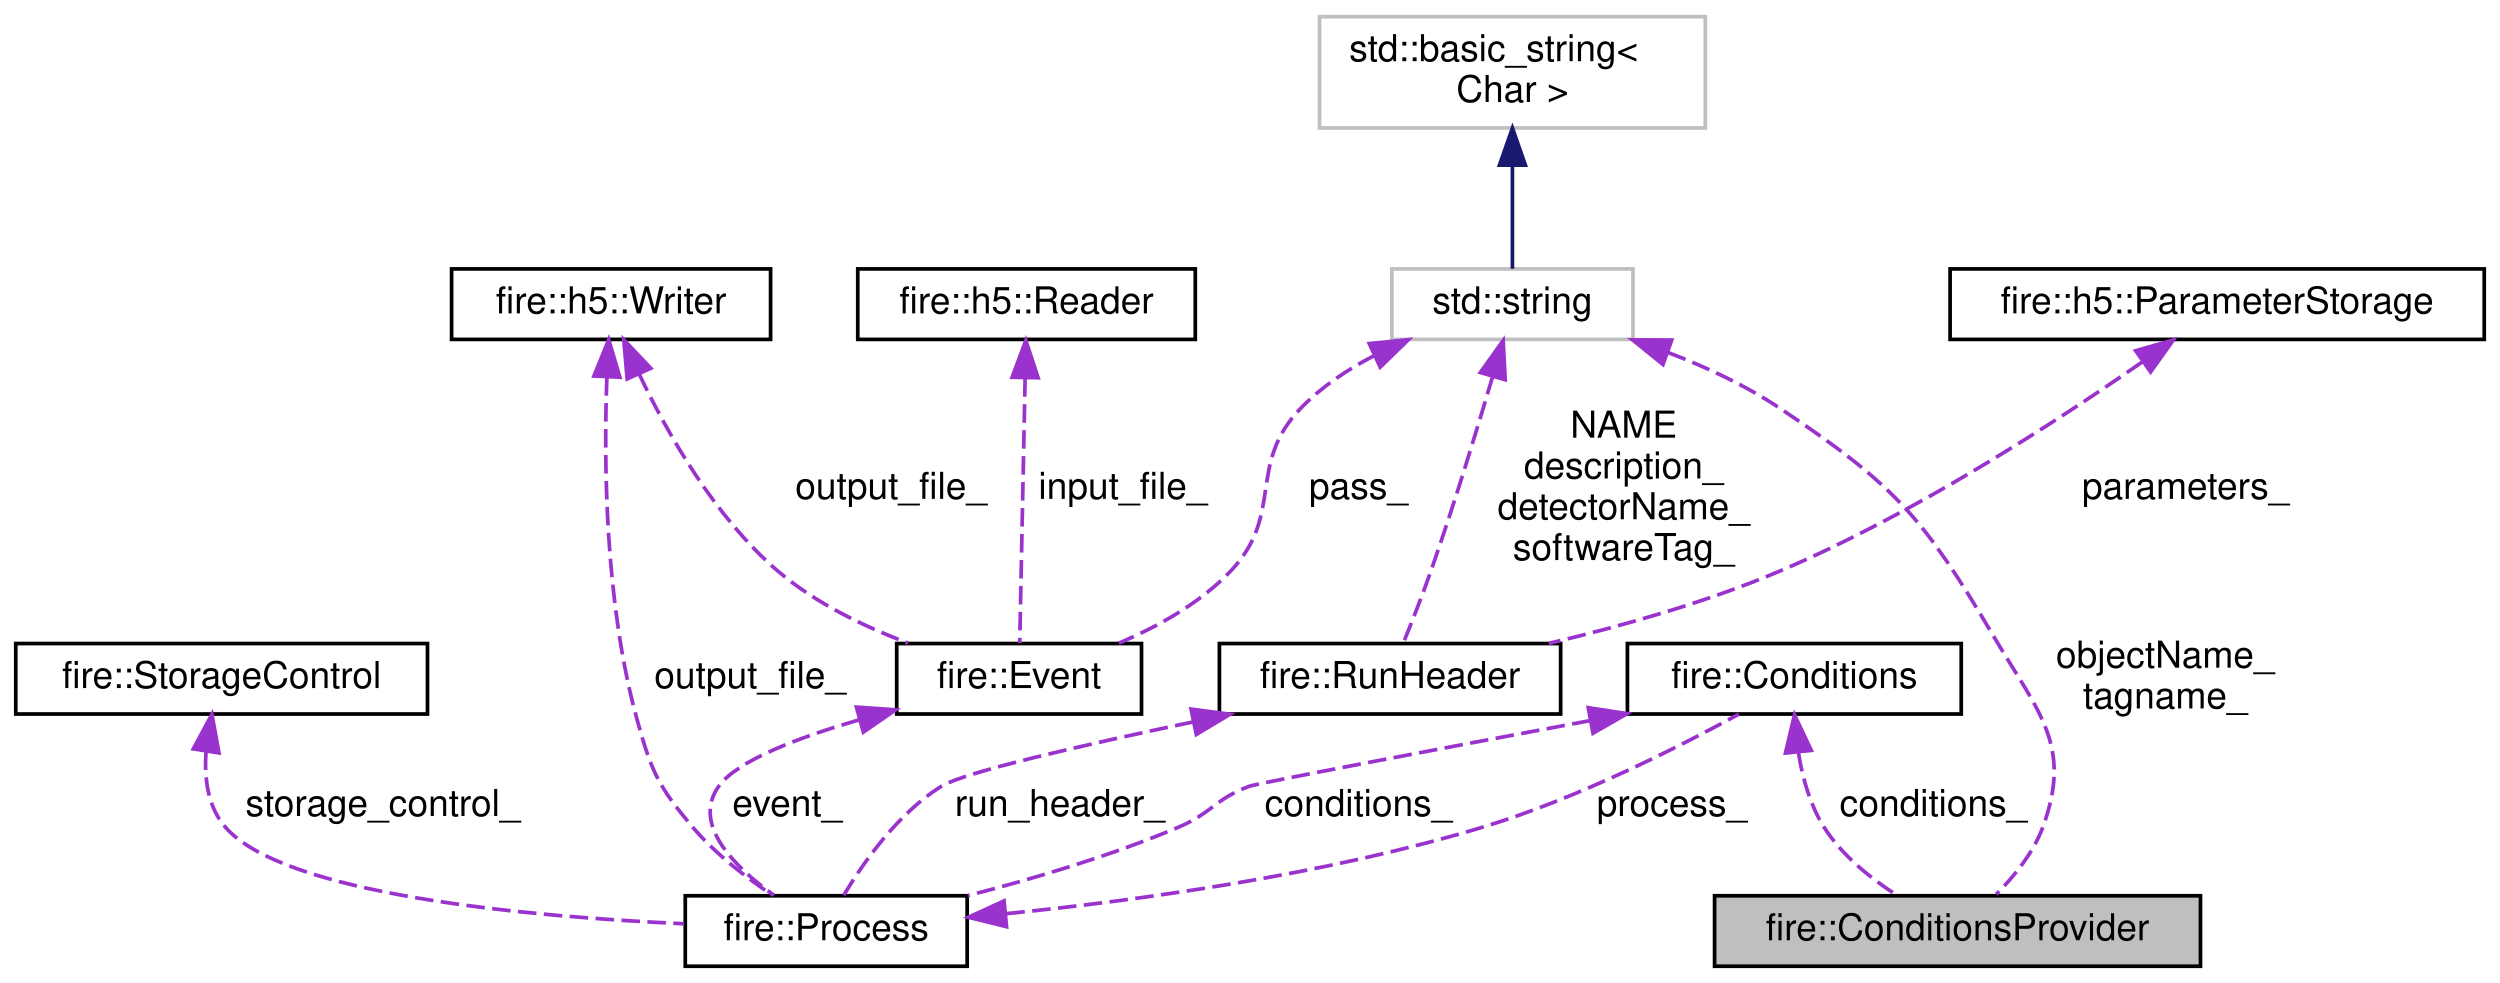
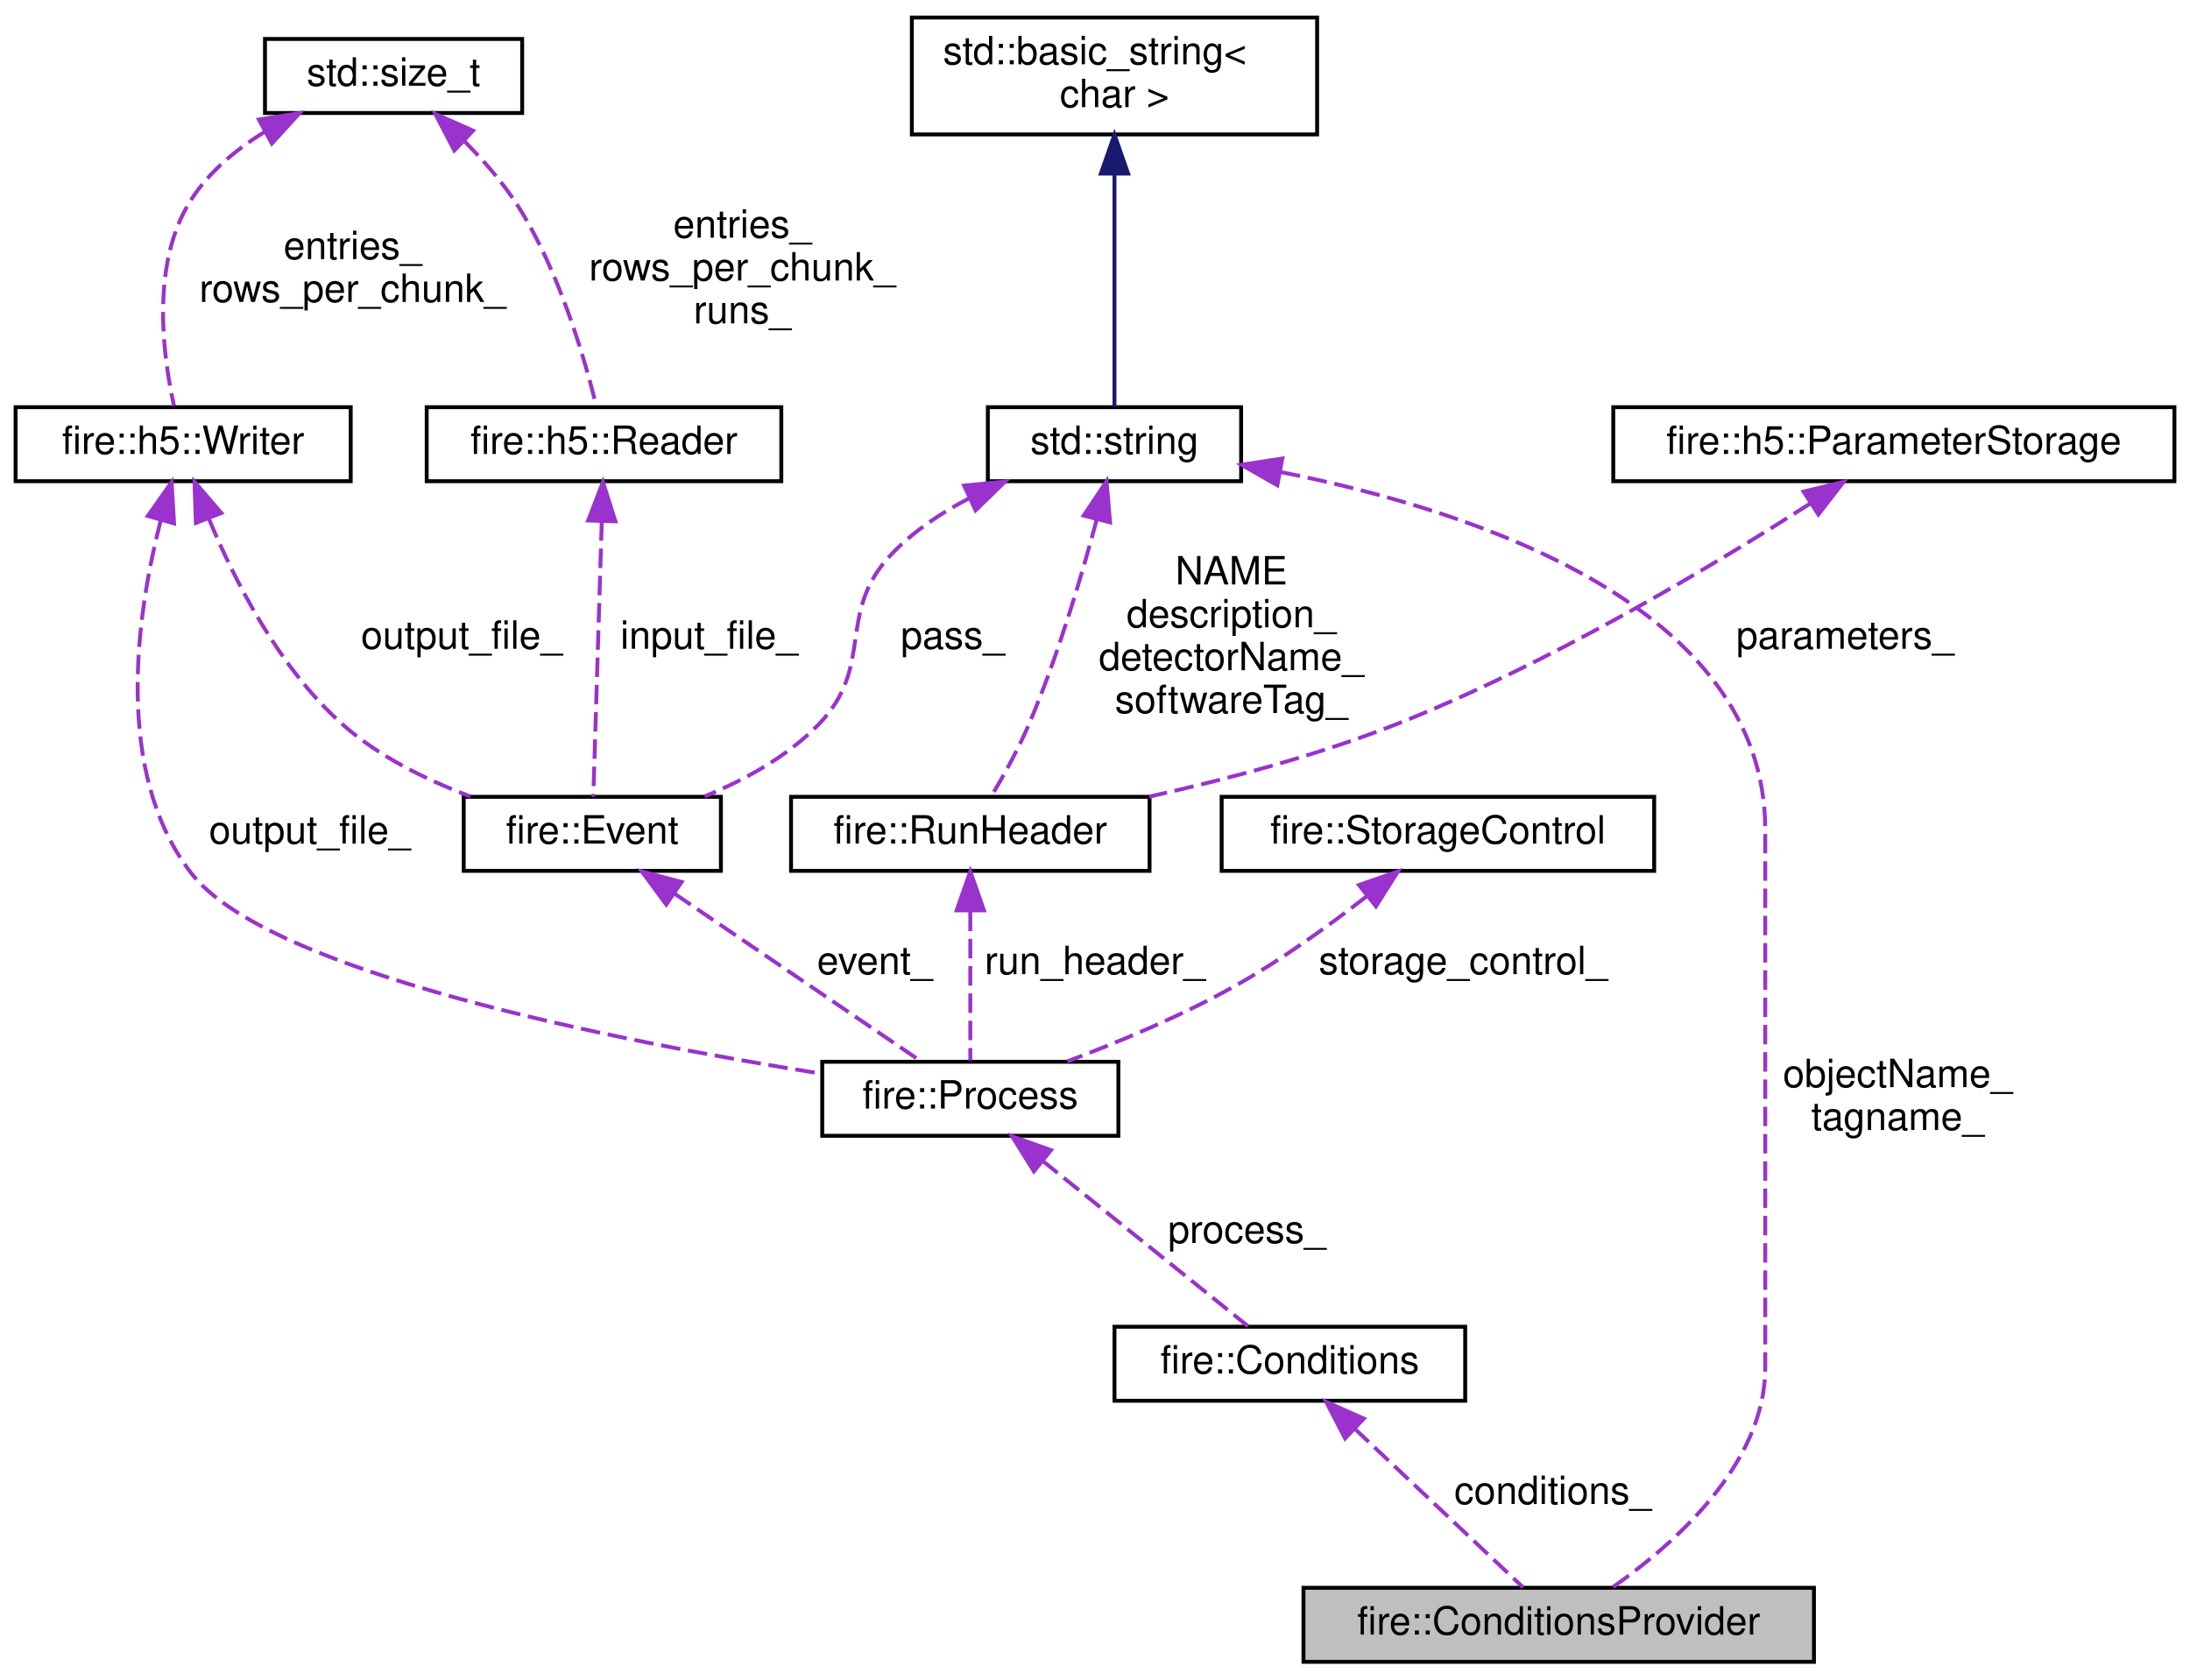
- <svg xmlns="http://www.w3.org/2000/svg" xmlns:xlink="http://www.w3.org/1999/xlink" width="674pt" height="265pt" viewBox="0.00 0.00 673.50 265.00">
-   <g id="graph0" class="graph" transform="scale(1 1) rotate(0) translate(4 261)">
+ <svg xmlns="http://www.w3.org/2000/svg" xmlns:xlink="http://www.w3.org/1999/xlink" width="562pt" height="431pt" viewBox="0.00 0.00 562.00 431.00">
+   <g id="graph0" class="graph" transform="scale(1 1) rotate(0) translate(4 427)">
    <g id="node1" class="node">
      <g id="a_node1">
        <a xlink:title="Base class for all providers of conditions objects.">
-           <polygon fill="#bfbfbf" stroke="black" points="458,-0.5 458,-19.5 589,-19.5 589,-0.5 458,-0.5" />
-           <text text-anchor="middle" x="523.5" y="-7.5" font-family="Helvetica,sans-Serif" font-size="10.00">fire::ConditionsProvider</text>
+           <polygon fill="#bfbfbf" stroke="black" points="330.5,-0.5 330.5,-19.5 461.5,-19.5 461.5,-0.5 330.5,-0.5" />
+           <text text-anchor="middle" x="396" y="-7.5" font-family="Helvetica,sans-Serif" font-size="10.00">fire::ConditionsProvider</text>
        </a>
      </g>
    </g>
    <g id="node2" class="node">
      <g id="a_node2">
        <a xlink:href="classfire_1_1Conditions.html" target="_top" xlink:title="Container and cache for conditions and conditions providers.">
-           <polygon fill="none" stroke="black" points="434.5,-68.5 434.5,-87.5 524.5,-87.5 524.5,-68.5 434.5,-68.5" />
-           <text text-anchor="middle" x="479.5" y="-75.5" font-family="Helvetica,sans-Serif" font-size="10.00">fire::Conditions</text>
+           <polygon fill="none" stroke="black" points="282,-67.5 282,-86.5 372,-86.5 372,-67.5 282,-67.5" />
+           <text text-anchor="middle" x="327" y="-74.5" font-family="Helvetica,sans-Serif" font-size="10.00">fire::Conditions</text>
        </a>
      </g>
    </g>
    <g id="edge1" class="edge">
-       <path fill="none" stroke="#9a32cd" stroke-dasharray="5,2" d="M480.63,-57.95C481.72,-51.24 483.76,-43.91 487.5,-38 492.35,-30.34 500.2,-24.08 507.33,-19.52" />
-       <polygon fill="#9a32cd" stroke="#9a32cd" points="477.11,-57.98 479.55,-68.29 484.07,-58.7 477.11,-57.98" />
-       <text text-anchor="middle" x="517" y="-41" font-family="Helvetica,sans-Serif" font-size="10.00"> conditions_</text>
+       <path fill="none" stroke="#9a32cd" stroke-dasharray="5,2" d="M343.61,-60.36C357.17,-47.58 375.84,-29.99 386.84,-19.63" />
+       <polygon fill="#9a32cd" stroke="#9a32cd" points="341.18,-57.83 336.31,-67.23 345.98,-62.92 341.18,-57.83" />
+       <text text-anchor="middle" x="394.5" y="-41" font-family="Helvetica,sans-Serif" font-size="10.00"> conditions_</text>
    </g>
    <g id="node3" class="node">
      <g id="a_node3">
-         <a xlink:href="classfire_1_1Process.html" target="_top" xlink:title=" ">
-           <polygon fill="none" stroke="black" points="180.5,-0.5 180.5,-19.5 256.5,-19.5 256.5,-0.5 180.5,-0.5" />
-           <text text-anchor="middle" x="218.5" y="-7.5" font-family="Helvetica,sans-Serif" font-size="10.00">fire::Process</text>
+         <a xlink:href="classfire_1_1Process.html" target="_top" xlink:title="The central object managing the data processing.">
+           <polygon fill="none" stroke="black" points="207,-135.5 207,-154.5 283,-154.5 283,-135.5 207,-135.5" />
+           <text text-anchor="middle" x="245" y="-142.5" font-family="Helvetica,sans-Serif" font-size="10.00">fire::Process</text>
+         </a>
+       </g>
+     </g>
+     <g id="edge2" class="edge">
+       <path fill="none" stroke="#9a32cd" stroke-dasharray="5,2" d="M263.52,-129.1C279.79,-116 302.89,-97.4 316.28,-86.63" />
+       <polygon fill="#9a32cd" stroke="#9a32cd" points="261.32,-126.37 255.72,-135.37 265.7,-131.83 261.32,-126.37" />
+       <text text-anchor="middle" x="316" y="-108" font-family="Helvetica,sans-Serif" font-size="10.00"> process_</text>
+     </g>
+     <g id="node4" class="node">
+       <g id="a_node4">
+         <a xlink:href="classfire_1_1h5_1_1Writer.html" target="_top" xlink:title="Write the fire DataSets into a deterministic structure in the output HDF5 data file.">
+           <polygon fill="none" stroke="black" points="0,-303.5 0,-322.5 86,-322.5 86,-303.5 0,-303.5" />
+           <text text-anchor="middle" x="43" y="-310.5" font-family="Helvetica,sans-Serif" font-size="10.00">fire::h5::Writer</text>
+         </a>
+       </g>
+     </g>
+     <g id="edge3" class="edge">
+       <path fill="none" stroke="#9a32cd" stroke-dasharray="5,2" d="M37.25,-293.45C31.18,-269.85 24.97,-229.03 45,-203 64.7,-177.39 154.63,-159.73 206.95,-151.42" />
+       <polygon fill="#9a32cd" stroke="#9a32cd" points="33.93,-294.58 40.03,-303.24 40.67,-292.67 33.93,-294.58" />
+       <text text-anchor="middle" x="75.5" y="-210.5" font-family="Helvetica,sans-Serif" font-size="10.00"> output_file_</text>
+     </g>
+     <g id="node7" class="node">
+       <g id="a_node7">
+         <a xlink:href="classfire_1_1Event.html" target="_top" xlink:title="Event class for interfacing with processors.">
+           <polygon fill="none" stroke="black" points="115,-203.5 115,-222.5 181,-222.5 181,-203.5 115,-203.5" />
+           <text text-anchor="middle" x="148" y="-210.5" font-family="Helvetica,sans-Serif" font-size="10.00">fire::Event</text>
+         </a>
+       </g>
+     </g>
+     <g id="edge9" class="edge">
+       <path fill="none" stroke="#9a32cd" stroke-dasharray="5,2" d="M49.67,-293.69C56.25,-277.88 67.7,-255.39 84,-241 93.31,-232.78 105.49,-226.8 116.72,-222.6" />
+       <polygon fill="#9a32cd" stroke="#9a32cd" points="46.27,-292.79 45.9,-303.38 52.79,-295.34 46.27,-292.79" />
+       <text text-anchor="middle" x="114.5" y="-260.5" font-family="Helvetica,sans-Serif" font-size="10.00"> output_file_</text>
+     </g>
+     <g id="node5" class="node">
+       <g id="a_node5">
+         <a target="_parent" xlink:href="http://en.cppreference.com/w/cpp/types/size_t.html" xlink:title=" ">
+           <polygon fill="none" stroke="black" points="64,-398 64,-417 130,-417 130,-398 64,-398" />
+           <text text-anchor="middle" x="97" y="-405" font-family="Helvetica,sans-Serif" font-size="10.00">std::size_t</text>
+         </a>
+       </g>
+     </g>
+     <g id="edge4" class="edge">
+       <path fill="none" stroke="#9a32cd" stroke-dasharray="5,2" d="M63.94,-393.16C56.05,-388.34 48.59,-382.04 44,-374 34.81,-357.89 37.91,-335.18 40.66,-322.83" />
+       <polygon fill="#9a32cd" stroke="#9a32cd" points="62.44,-396.33 72.91,-397.99 65.76,-390.17 62.44,-396.33" />
+       <text text-anchor="middle" x="86.5" y="-360.5" font-family="Helvetica,sans-Serif" font-size="10.00"> entries_</text>
+       <text text-anchor="middle" x="86.5" y="-349.5" font-family="Helvetica,sans-Serif" font-size="10.00">rows_per_chunk_</text>
+     </g>
+     <g id="node8" class="node">
+       <g id="a_node8">
+         <a xlink:href="classfire_1_1h5_1_1Reader.html" target="_top" xlink:title="Reading a file generated by fire.">
+           <polygon fill="none" stroke="black" points="105.5,-303.5 105.5,-322.5 196.5,-322.5 196.5,-303.5 105.5,-303.5" />
+           <text text-anchor="middle" x="151" y="-310.5" font-family="Helvetica,sans-Serif" font-size="10.00">fire::h5::Reader</text>
+         </a>
+       </g>
+     </g>
+     <g id="edge8" class="edge">
+       <path fill="none" stroke="#9a32cd" stroke-dasharray="5,2" d="M115.23,-390.7C120.18,-385.73 125.22,-379.97 129,-374 139.57,-357.32 146.07,-334.83 149.06,-322.67" />
+       <polygon fill="#9a32cd" stroke="#9a32cd" points="112.59,-388.37 107.7,-397.77 117.39,-393.47 112.59,-388.37" />
+       <text text-anchor="middle" x="186.5" y="-366" font-family="Helvetica,sans-Serif" font-size="10.00"> entries_</text>
+       <text text-anchor="middle" x="186.5" y="-355" font-family="Helvetica,sans-Serif" font-size="10.00">rows_per_chunk_</text>
+       <text text-anchor="middle" x="186.5" y="-344" font-family="Helvetica,sans-Serif" font-size="10.00">runs_</text>
+     </g>
+     <g id="node6" class="node">
+       <g id="a_node6">
+         <a xlink:href="classfire_1_1StorageControl.html" target="_top" xlink:title="Isolation of voting system deciding if events should be kept.">
+           <polygon fill="none" stroke="black" points="309.5,-203.5 309.5,-222.5 420.5,-222.5 420.5,-203.5 309.5,-203.5" />
+           <text text-anchor="middle" x="365" y="-210.5" font-family="Helvetica,sans-Serif" font-size="10.00">fire::StorageControl</text>
        </a>
      </g>
    </g>
    <g id="edge5" class="edge">
-       <path fill="none" stroke="#9a32cd" stroke-dasharray="5,2" d="M424.52,-66.74C383.71,-59.1 334.76,-49.84 332.5,-49 323.36,-45.59 322.48,-41.81 313.5,-38 295.34,-30.31 274.33,-24.08 256.69,-19.55" />
-       <polygon fill="#9a32cd" stroke="#9a32cd" points="423.94,-70.2 434.41,-68.6 425.23,-63.32 423.94,-70.2" />
-       <text text-anchor="middle" x="362" y="-41" font-family="Helvetica,sans-Serif" font-size="10.00"> conditions_</text>
+       <path fill="none" stroke="#9a32cd" stroke-dasharray="5,2" d="M346.71,-196.96C337.06,-189.46 324.8,-180.61 313,-174 299.3,-166.32 283.07,-159.56 269.9,-154.6" />
+       <polygon fill="#9a32cd" stroke="#9a32cd" points="344.74,-199.87 354.75,-203.35 349.1,-194.39 344.74,-199.87" />
+       <text text-anchor="middle" x="371.5" y="-177" font-family="Helvetica,sans-Serif" font-size="10.00"> storage_control_</text>
    </g>
-     <g id="edge2" class="edge">
-       <path fill="none" stroke="#9a32cd" stroke-dasharray="5,2" d="M267.06,-14.68C303.1,-18.29 353.11,-25.21 395.5,-38 420.74,-45.62 448.12,-59.48 464.53,-68.46" />
-       <polygon fill="#9a32cd" stroke="#9a32cd" points="267.11,-11.16 256.82,-13.7 266.45,-18.13 267.11,-11.16" />
-       <text text-anchor="middle" x="446.5" y="-41" font-family="Helvetica,sans-Serif" font-size="10.00"> process_</text>
+     <g id="edge6" class="edge">
+       <path fill="none" stroke="#9a32cd" stroke-dasharray="5,2" d="M169.11,-197.63C188.4,-184.51 216.27,-165.55 232.32,-154.63" />
+       <polygon fill="#9a32cd" stroke="#9a32cd" points="166.98,-194.85 160.68,-203.37 170.92,-200.64 166.98,-194.85" />
+       <text text-anchor="middle" x="220.5" y="-177" font-family="Helvetica,sans-Serif" font-size="10.00"> event_</text>
    </g>
-     <g id="node4" class="node">
-       <g id="a_node4">
-         <a xlink:href="classfire_1_1h5_1_1Writer.html" target="_top" xlink:title="Write the fire DataSets into a deterministic structure in the output HDF5 data file.">
-           <polygon fill="none" stroke="black" points="117.5,-169.5 117.5,-188.5 203.5,-188.5 203.5,-169.5 117.5,-169.5" />
-           <text text-anchor="middle" x="160.5" y="-176.5" font-family="Helvetica,sans-Serif" font-size="10.00">fire::h5::Writer</text>
+     <g id="edge7" class="edge">
+       <path fill="none" stroke="#9a32cd" stroke-dasharray="5,2" d="M150.43,-293.22C149.77,-271.95 148.74,-238.22 148.26,-222.54" />
+       <polygon fill="#9a32cd" stroke="#9a32cd" points="146.93,-293.41 150.73,-303.3 153.93,-293.2 146.93,-293.41" />
+       <text text-anchor="middle" x="178" y="-260.5" font-family="Helvetica,sans-Serif" font-size="10.00"> input_file_</text>
+     </g>
+     <g id="node9" class="node">
+       <g id="a_node9">
+         <a target="_parent" xlink:href="http://en.cppreference.com/w/cpp/string/basic_string.html" xlink:title=" ">
+           <polygon fill="none" stroke="black" points="249.5,-303.5 249.5,-322.5 314.5,-322.5 314.5,-303.5 249.5,-303.5" />
+           <text text-anchor="middle" x="282" y="-310.5" font-family="Helvetica,sans-Serif" font-size="10.00">std::string</text>
        </a>
      </g>
    </g>
-     <g id="edge3" class="edge">
-       <path fill="none" stroke="#9a32cd" stroke-dasharray="5,2" d="M159.37,-159.33C158.53,-136.96 158.77,-98.53 167.5,-67 171.37,-53.02 173.13,-49.08 182.5,-38 188.56,-30.84 196.84,-24.46 203.94,-19.7" />
-       <polygon fill="#9a32cd" stroke="#9a32cd" points="155.88,-159.63 159.86,-169.45 162.87,-159.29 155.88,-159.63" />
-       <text text-anchor="middle" x="198" y="-75.5" font-family="Helvetica,sans-Serif" font-size="10.00"> output_file_</text>
+     <g id="edge15" class="edge">
+       <path fill="none" stroke="#9a32cd" stroke-dasharray="5,2" d="M324.73,-305.83C374.21,-295.99 449,-271.59 449,-214 449,-214 449,-214 449,-76 449,-51.1 425.35,-30.46 409.65,-19.5" />
+       <polygon fill="#9a32cd" stroke="#9a32cd" points="323.79,-302.44 314.6,-307.71 325.07,-309.33 323.79,-302.44" />
+       <text text-anchor="middle" x="483" y="-148" font-family="Helvetica,sans-Serif" font-size="10.00"> objectName_</text>
+       <text text-anchor="middle" x="483" y="-137" font-family="Helvetica,sans-Serif" font-size="10.00">tagname_</text>
    </g>
-     <g id="node6" class="node">
-       <g id="a_node6">
-         <a xlink:href="classfire_1_1Event.html" target="_top" xlink:title="Event class for interfacing with processors.">
-           <polygon fill="none" stroke="black" points="237.5,-68.5 237.5,-87.5 303.5,-87.5 303.5,-68.5 237.5,-68.5" />
-           <text text-anchor="middle" x="270.5" y="-75.5" font-family="Helvetica,sans-Serif" font-size="10.00">fire::Event</text>
+     <g id="edge10" class="edge">
+       <path fill="none" stroke="#9a32cd" stroke-dasharray="5,2" d="M244.81,-299.17C237.6,-295.43 230.56,-290.76 225,-285 210.2,-269.68 220.85,-256.27 206,-241 198.02,-232.8 187.08,-226.83 176.84,-222.62" />
+       <polygon fill="#9a32cd" stroke="#9a32cd" points="243.4,-302.37 253.95,-303.41 246.35,-296.02 243.4,-302.37" />
+       <text text-anchor="middle" x="240.5" y="-260.5" font-family="Helvetica,sans-Serif" font-size="10.00"> pass_</text>
+     </g>
+     <g id="node11" class="node">
+       <g id="a_node11">
+         <a xlink:href="classfire_1_1RunHeader.html" target="_top" xlink:title="Container for run parameters.">
+           <polygon fill="none" stroke="black" points="199,-203.5 199,-222.5 291,-222.5 291,-203.5 199,-203.5" />
+           <text text-anchor="middle" x="245" y="-210.5" font-family="Helvetica,sans-Serif" font-size="10.00">fire::RunHeader</text>
        </a>
      </g>
    </g>
-     <g id="edge8" class="edge">
-       <path fill="none" stroke="#9a32cd" stroke-dasharray="5,2" d="M168.06,-160.18C175.55,-144.38 188.38,-121.61 205.5,-107 215.6,-98.39 228.74,-92.06 240.57,-87.62" />
-       <polygon fill="#9a32cd" stroke="#9a32cd" points="164.83,-158.85 163.92,-169.4 171.21,-161.72 164.83,-158.85" />
-       <text text-anchor="middle" x="236" y="-126.5" font-family="Helvetica,sans-Serif" font-size="10.00"> output_file_</text>
+     <g id="edge13" class="edge">
+       <path fill="none" stroke="#9a32cd" stroke-dasharray="5,2" d="M277.46,-293.72C273.57,-279.16 267.43,-258.4 260,-241 257.3,-234.69 253.55,-227.94 250.48,-222.77" />
+       <polygon fill="#9a32cd" stroke="#9a32cd" points="274.09,-294.68 279.97,-303.49 280.87,-292.93 274.09,-294.68" />
+       <text text-anchor="middle" x="312" y="-277" font-family="Helvetica,sans-Serif" font-size="10.00"> NAME</text>
+       <text text-anchor="middle" x="312" y="-266" font-family="Helvetica,sans-Serif" font-size="10.00">description_</text>
+       <text text-anchor="middle" x="312" y="-255" font-family="Helvetica,sans-Serif" font-size="10.00">detectorName_</text>
+       <text text-anchor="middle" x="312" y="-244" font-family="Helvetica,sans-Serif" font-size="10.00">softwareTag_</text>
    </g>
-     <g id="node5" class="node">
-       <g id="a_node5">
-         <a xlink:href="classfire_1_1StorageControl.html" target="_top" xlink:title="Isolation of voting system deciding if events should be kept.">
-           <polygon fill="none" stroke="black" points="0,-68.5 0,-87.5 111,-87.5 111,-68.5 0,-68.5" />
-           <text text-anchor="middle" x="55.5" y="-75.5" font-family="Helvetica,sans-Serif" font-size="10.00">fire::StorageControl</text>
+     <g id="node10" class="node">
+       <g id="a_node10">
+         <a target="_parent" xlink:href="http://en.cppreference.com/w/cpp/string/basic_string.html" xlink:title=" ">
+           <polygon fill="none" stroke="black" points="230,-392.5 230,-422.5 334,-422.5 334,-392.5 230,-392.5" />
+           <text text-anchor="start" x="238" y="-410.5" font-family="Helvetica,sans-Serif" font-size="10.00">std::basic_string&lt;</text>
+           <text text-anchor="middle" x="282" y="-399.5" font-family="Helvetica,sans-Serif" font-size="10.00"> char &gt;</text>
        </a>
      </g>
    </g>
-     <g id="edge4" class="edge">
-       <path fill="none" stroke="#9a32cd" stroke-dasharray="5,2" d="M51.3,-58.42C50.78,-51.26 51.72,-43.5 56.5,-38 72.26,-19.87 137.46,-13.91 180.18,-11.95" />
-       <polygon fill="#9a32cd" stroke="#9a32cd" points="47.86,-59.11 52.89,-68.44 54.78,-58.01 47.86,-59.11" />
-       <text text-anchor="middle" x="99" y="-41" font-family="Helvetica,sans-Serif" font-size="10.00"> storage_control_</text>
+     <g id="edge11" class="edge">
+       <path fill="none" stroke="midnightblue" d="M282,-382.38C282,-362.74 282,-336.12 282,-322.62" />
+       <polygon fill="midnightblue" stroke="midnightblue" points="278.5,-382.45 282,-392.45 285.5,-382.45 278.5,-382.45" />
    </g>
-     <g id="edge6" class="edge">
-       <path fill="none" stroke="#9a32cd" stroke-dasharray="5,2" d="M227.41,-66.94C210.69,-62.09 194.37,-55.84 189.5,-49 182.18,-38.73 193.78,-27.26 204.41,-19.63" />
-       <polygon fill="#9a32cd" stroke="#9a32cd" points="226.65,-70.36 237.22,-69.63 228.51,-63.61 226.65,-70.36" />
-       <text text-anchor="middle" x="208" y="-41" font-family="Helvetica,sans-Serif" font-size="10.00"> event_</text>
+     <g id="edge12" class="edge">
+       <path fill="none" stroke="#9a32cd" stroke-dasharray="5,2" d="M245,-193.04C245,-180.47 245,-164.56 245,-154.84" />
+       <polygon fill="#9a32cd" stroke="#9a32cd" points="241.5,-193.37 245,-203.37 248.5,-193.37 241.5,-193.37" />
+       <text text-anchor="middle" x="277" y="-177" font-family="Helvetica,sans-Serif" font-size="10.00"> run_header_</text>
    </g>
-     <g id="node7" class="node">
-       <g id="a_node7">
-         <a xlink:href="classfire_1_1h5_1_1Reader.html" target="_top" xlink:title="Reading a file generated by fire.">
-           <polygon fill="none" stroke="black" points="227,-169.5 227,-188.5 318,-188.5 318,-169.5 227,-169.5" />
-           <text text-anchor="middle" x="272.5" y="-176.5" font-family="Helvetica,sans-Serif" font-size="10.00">fire::h5::Reader</text>
-         </a>
-       </g>
-     </g>
-     <g id="edge7" class="edge">
-       <path fill="none" stroke="#9a32cd" stroke-dasharray="5,2" d="M272.12,-159.03C271.68,-137.54 270.99,-103.47 270.67,-87.62" />
-       <polygon fill="#9a32cd" stroke="#9a32cd" points="268.62,-159.29 272.32,-169.21 275.62,-159.15 268.62,-159.29" />
-       <text text-anchor="middle" x="298.5" y="-126.5" font-family="Helvetica,sans-Serif" font-size="10.00"> input_file_</text>
-     </g>
-     <g id="node8" class="node">
-       <g id="a_node8">
-         <a xlink:title=" ">
-           <polygon fill="none" stroke="#bfbfbf" points="371,-169.5 371,-188.5 436,-188.5 436,-169.5 371,-169.5" />
-           <text text-anchor="middle" x="403.5" y="-176.5" font-family="Helvetica,sans-Serif" font-size="10.00">std::string</text>
+     <g id="node12" class="node">
+       <g id="a_node12">
+         <a xlink:href="classfire_1_1h5_1_1ParameterStorage.html" target="_top" xlink:title="Provides dynamic parameter storage by interfacing between a map to variants storing parameters and a ...">
+           <polygon fill="none" stroke="black" points="410,-303.5 410,-322.5 554,-322.5 554,-303.5 410,-303.5" />
+           <text text-anchor="middle" x="482" y="-310.5" font-family="Helvetica,sans-Serif" font-size="10.00">fire::h5::ParameterStorage</text>
        </a>
      </g>
    </g>
    <g id="edge14" class="edge">
-       <path fill="none" stroke="#9a32cd" stroke-dasharray="5,2" d="M445.51,-165.94C455.78,-162.02 466.41,-157.07 475.5,-151 506.88,-130.05 514.32,-121.5 533.5,-89 545.39,-68.86 554.58,-59.95 546.5,-38 543.95,-31.07 538.73,-24.7 533.92,-19.89" />
-       <polygon fill="#9a32cd" stroke="#9a32cd" points="444.09,-162.73 435.85,-169.39 446.44,-169.32 444.09,-162.73" />
-       <text text-anchor="middle" x="579.5" y="-81" font-family="Helvetica,sans-Serif" font-size="10.00"> objectName_</text>
-       <text text-anchor="middle" x="579.5" y="-70" font-family="Helvetica,sans-Serif" font-size="10.00">tagname_</text>
-     </g>
-     <g id="edge9" class="edge">
-       <path fill="none" stroke="#9a32cd" stroke-dasharray="5,2" d="M366.31,-165.17C359.1,-161.43 352.06,-156.76 346.5,-151 331.7,-135.68 342.19,-122.43 327.5,-107 319.29,-98.38 307.86,-92.05 297.39,-87.61" />
-       <polygon fill="#9a32cd" stroke="#9a32cd" points="364.9,-168.37 375.45,-169.41 367.85,-162.02 364.9,-168.37" />
-       <text text-anchor="middle" x="362" y="-126.5" font-family="Helvetica,sans-Serif" font-size="10.00"> pass_</text>
-     </g>
-     <g id="node10" class="node">
-       <g id="a_node10">
-         <a xlink:href="classfire_1_1RunHeader.html" target="_top" xlink:title="Container for run parameters.">
-           <polygon fill="none" stroke="black" points="324.5,-68.5 324.5,-87.5 416.5,-87.5 416.5,-68.5 324.5,-68.5" />
-           <text text-anchor="middle" x="370.5" y="-75.5" font-family="Helvetica,sans-Serif" font-size="10.00">fire::RunHeader</text>
-         </a>
-       </g>
-     </g>
-     <g id="edge12" class="edge">
-       <path fill="none" stroke="#9a32cd" stroke-dasharray="5,2" d="M398.17,-159.5C393.93,-145.1 387.7,-124.66 381.5,-107 379.22,-100.49 376.36,-93.25 374.14,-87.77" />
-       <polygon fill="#9a32cd" stroke="#9a32cd" points="394.84,-160.57 401,-169.19 401.56,-158.61 394.84,-160.57" />
-       <text text-anchor="middle" x="433.5" y="-143" font-family="Helvetica,sans-Serif" font-size="10.00"> NAME</text>
-       <text text-anchor="middle" x="433.5" y="-132" font-family="Helvetica,sans-Serif" font-size="10.00">description_</text>
-       <text text-anchor="middle" x="433.5" y="-121" font-family="Helvetica,sans-Serif" font-size="10.00">detectorName_</text>
-       <text text-anchor="middle" x="433.5" y="-110" font-family="Helvetica,sans-Serif" font-size="10.00">softwareTag_</text>
-     </g>
-     <g id="node9" class="node">
-       <g id="a_node9">
-         <a xlink:title=" ">
-           <polygon fill="none" stroke="#bfbfbf" points="351.5,-226.5 351.5,-256.5 455.5,-256.5 455.5,-226.5 351.5,-226.5" />
-           <text text-anchor="start" x="359.5" y="-244.5" font-family="Helvetica,sans-Serif" font-size="10.00">std::basic_string&lt;</text>
-           <text text-anchor="middle" x="403.5" y="-233.5" font-family="Helvetica,sans-Serif" font-size="10.00"> Char &gt;</text>
-         </a>
-       </g>
-     </g>
-     <g id="edge10" class="edge">
-       <path fill="none" stroke="midnightblue" d="M403.5,-216.35C403.5,-206.51 403.5,-195.78 403.5,-188.54" />
-       <polygon fill="midnightblue" stroke="midnightblue" points="400,-216.47 403.5,-226.47 407,-216.47 400,-216.47" />
-     </g>
-     <g id="edge11" class="edge">
-       <path fill="none" stroke="#9a32cd" stroke-dasharray="5,2" d="M317.44,-66.38C287.77,-60.15 255.56,-52.78 249.5,-49 237.79,-41.71 228.49,-28.43 223.23,-19.66" />
-       <polygon fill="#9a32cd" stroke="#9a32cd" points="316.85,-69.83 327.36,-68.44 318.28,-62.98 316.85,-69.83" />
-       <text text-anchor="middle" x="281.5" y="-41" font-family="Helvetica,sans-Serif" font-size="10.00"> run_header_</text>
-     </g>
-     <g id="node11" class="node">
-       <g id="a_node11">
-         <a xlink:href="classfire_1_1h5_1_1ParameterStorage.html" target="_top" xlink:title="Provides dynamic parameter storage by interfacing between a map to variants storing parameters and a ...">
-           <polygon fill="none" stroke="black" points="521.5,-169.5 521.5,-188.5 665.5,-188.5 665.5,-169.5 521.5,-169.5" />
-           <text text-anchor="middle" x="593.5" y="-176.5" font-family="Helvetica,sans-Serif" font-size="10.00">fire::h5::ParameterStorage</text>
-         </a>
-       </g>
-     </g>
-     <g id="edge13" class="edge">
-       <path fill="none" stroke="#9a32cd" stroke-dasharray="5,2" d="M573.23,-163.37C550.45,-147.52 511.87,-122.43 475.5,-107 455.7,-98.6 432.71,-92.13 413.3,-87.54" />
-       <polygon fill="#9a32cd" stroke="#9a32cd" points="571.52,-166.44 581.7,-169.35 575.55,-160.72 571.52,-166.44" />
-       <text text-anchor="middle" x="585" y="-126.5" font-family="Helvetica,sans-Serif" font-size="10.00"> parameters_</text>
+       <path fill="none" stroke="#9a32cd" stroke-dasharray="5,2" d="M460.53,-297.77C435.78,-281.92 393.42,-256.5 354,-241 333.86,-233.08 310.69,-226.95 290.91,-222.55" />
+       <polygon fill="#9a32cd" stroke="#9a32cd" points="458.82,-300.83 469.12,-303.33 462.63,-294.96 458.82,-300.83" />
+       <text text-anchor="middle" x="469.5" y="-260.5" font-family="Helvetica,sans-Serif" font-size="10.00"> parameters_</text>
    </g>
  </g>
</svg>
